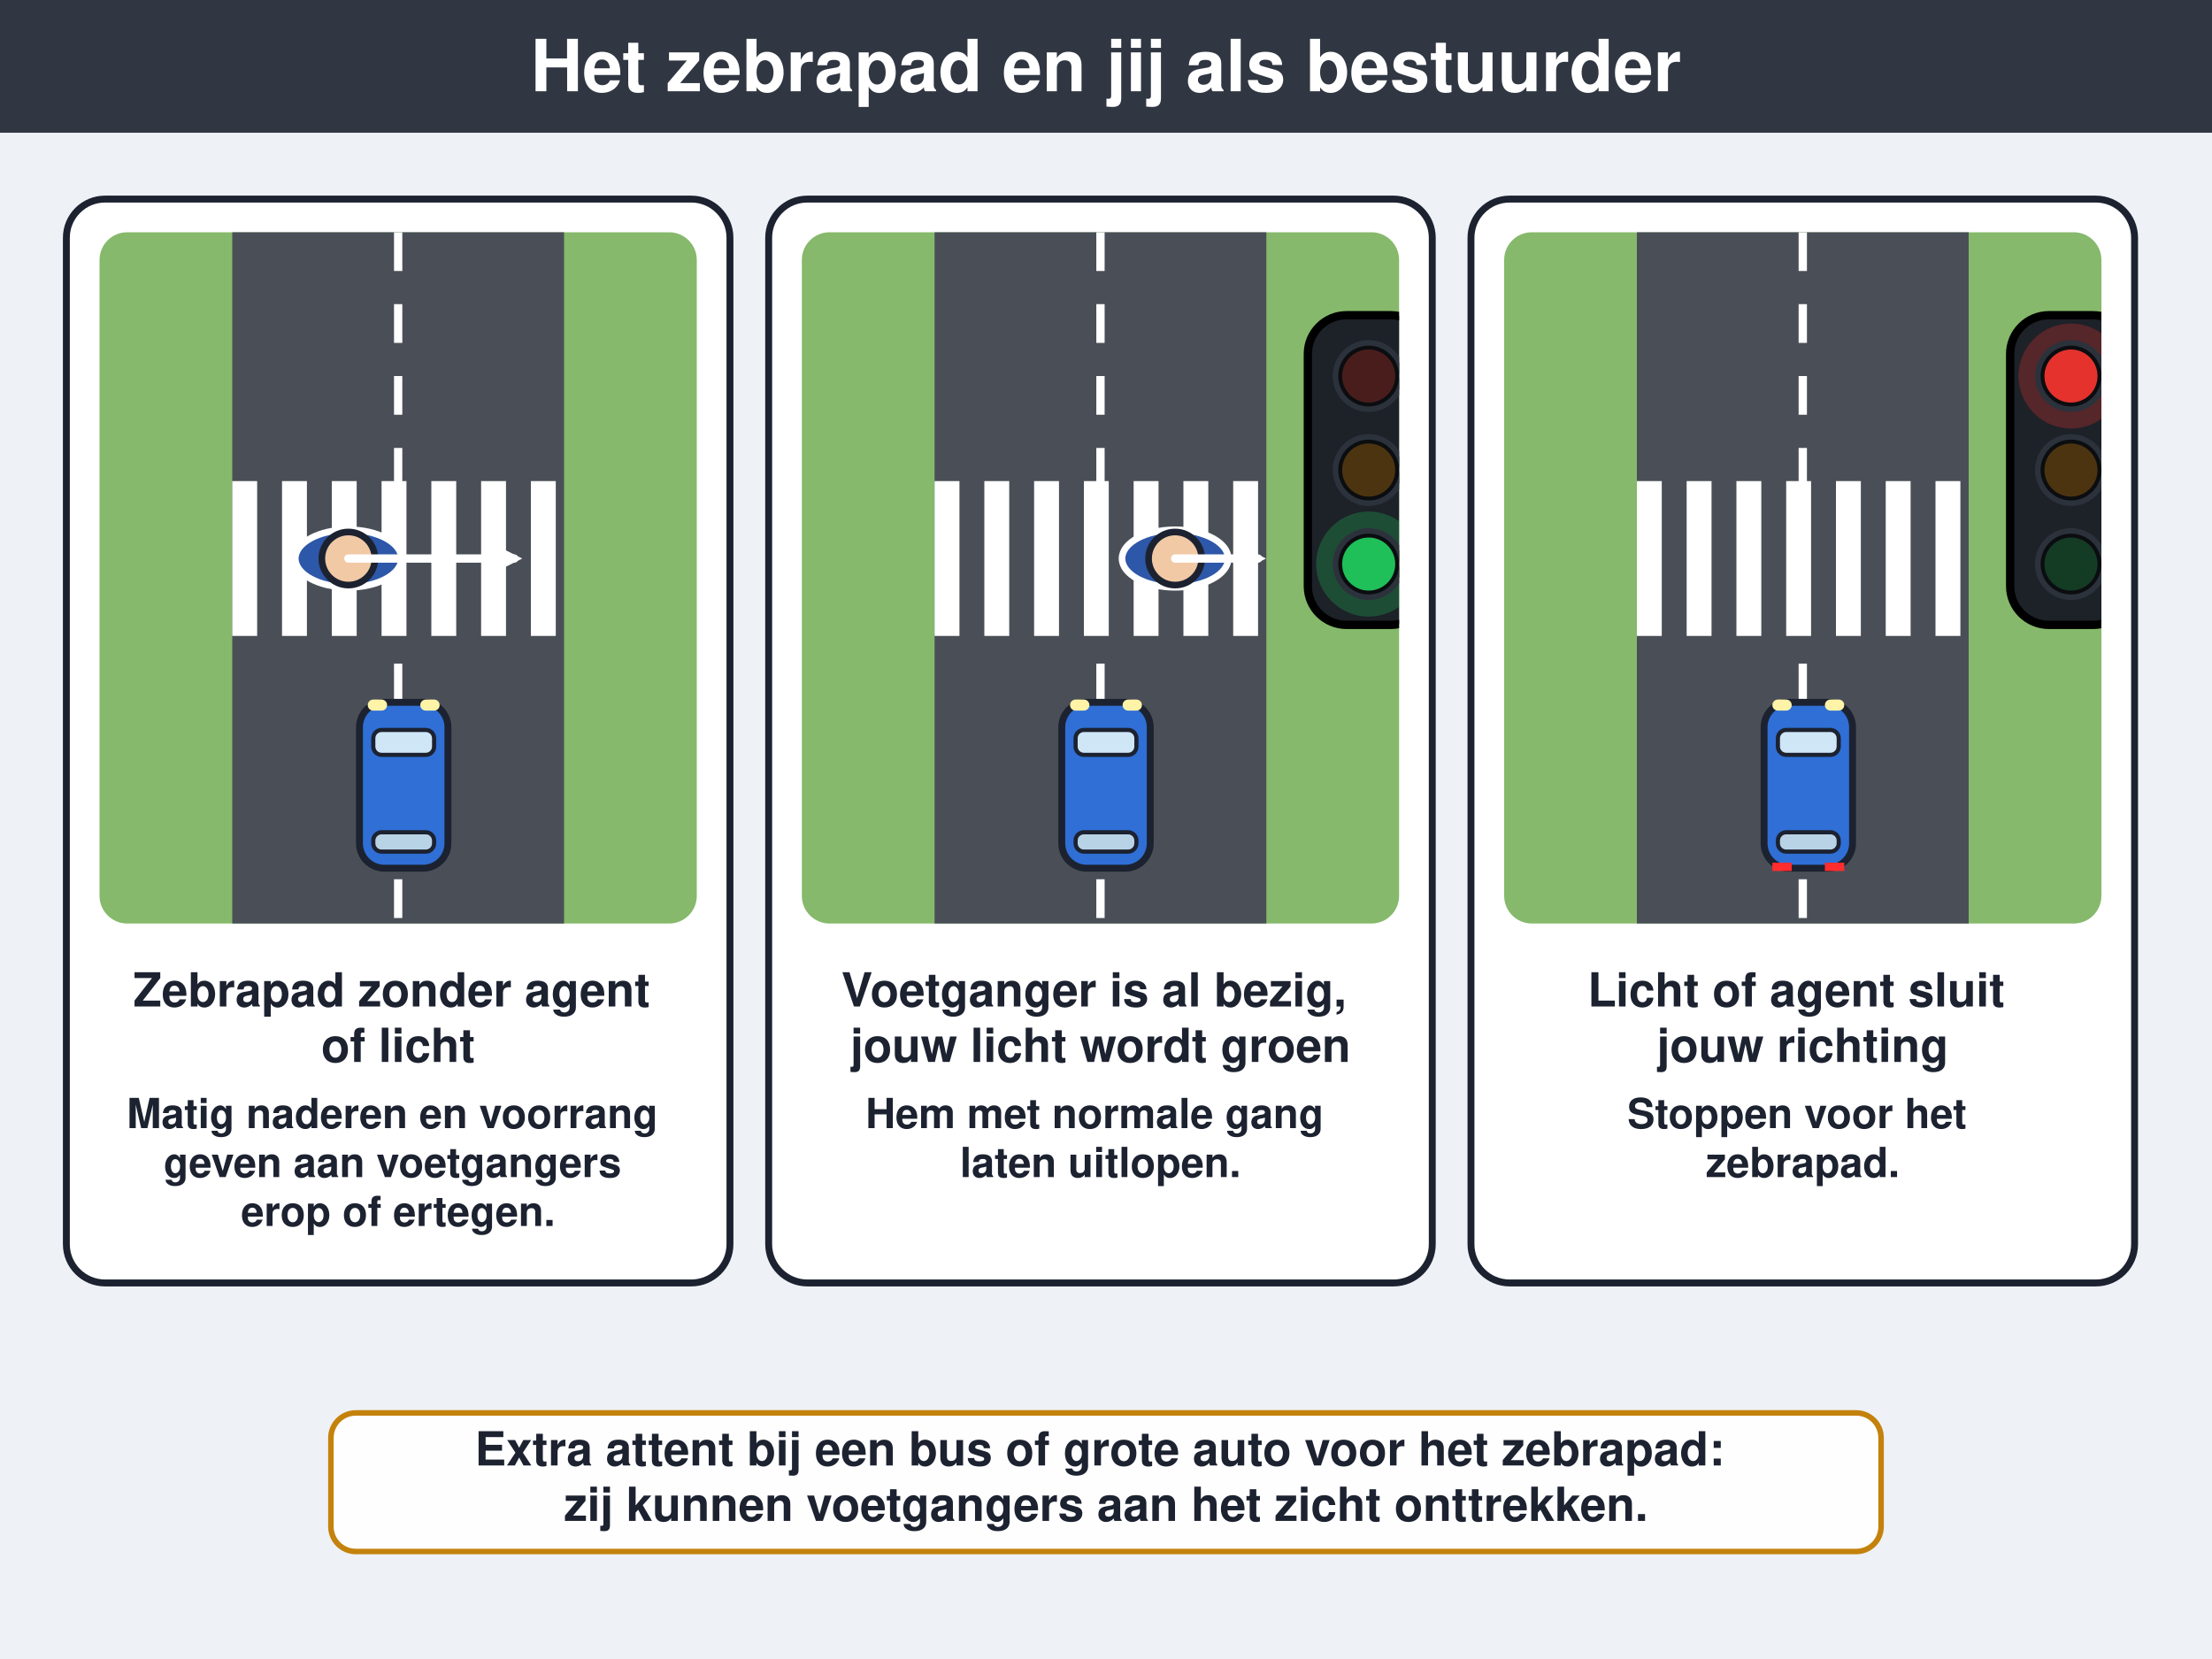
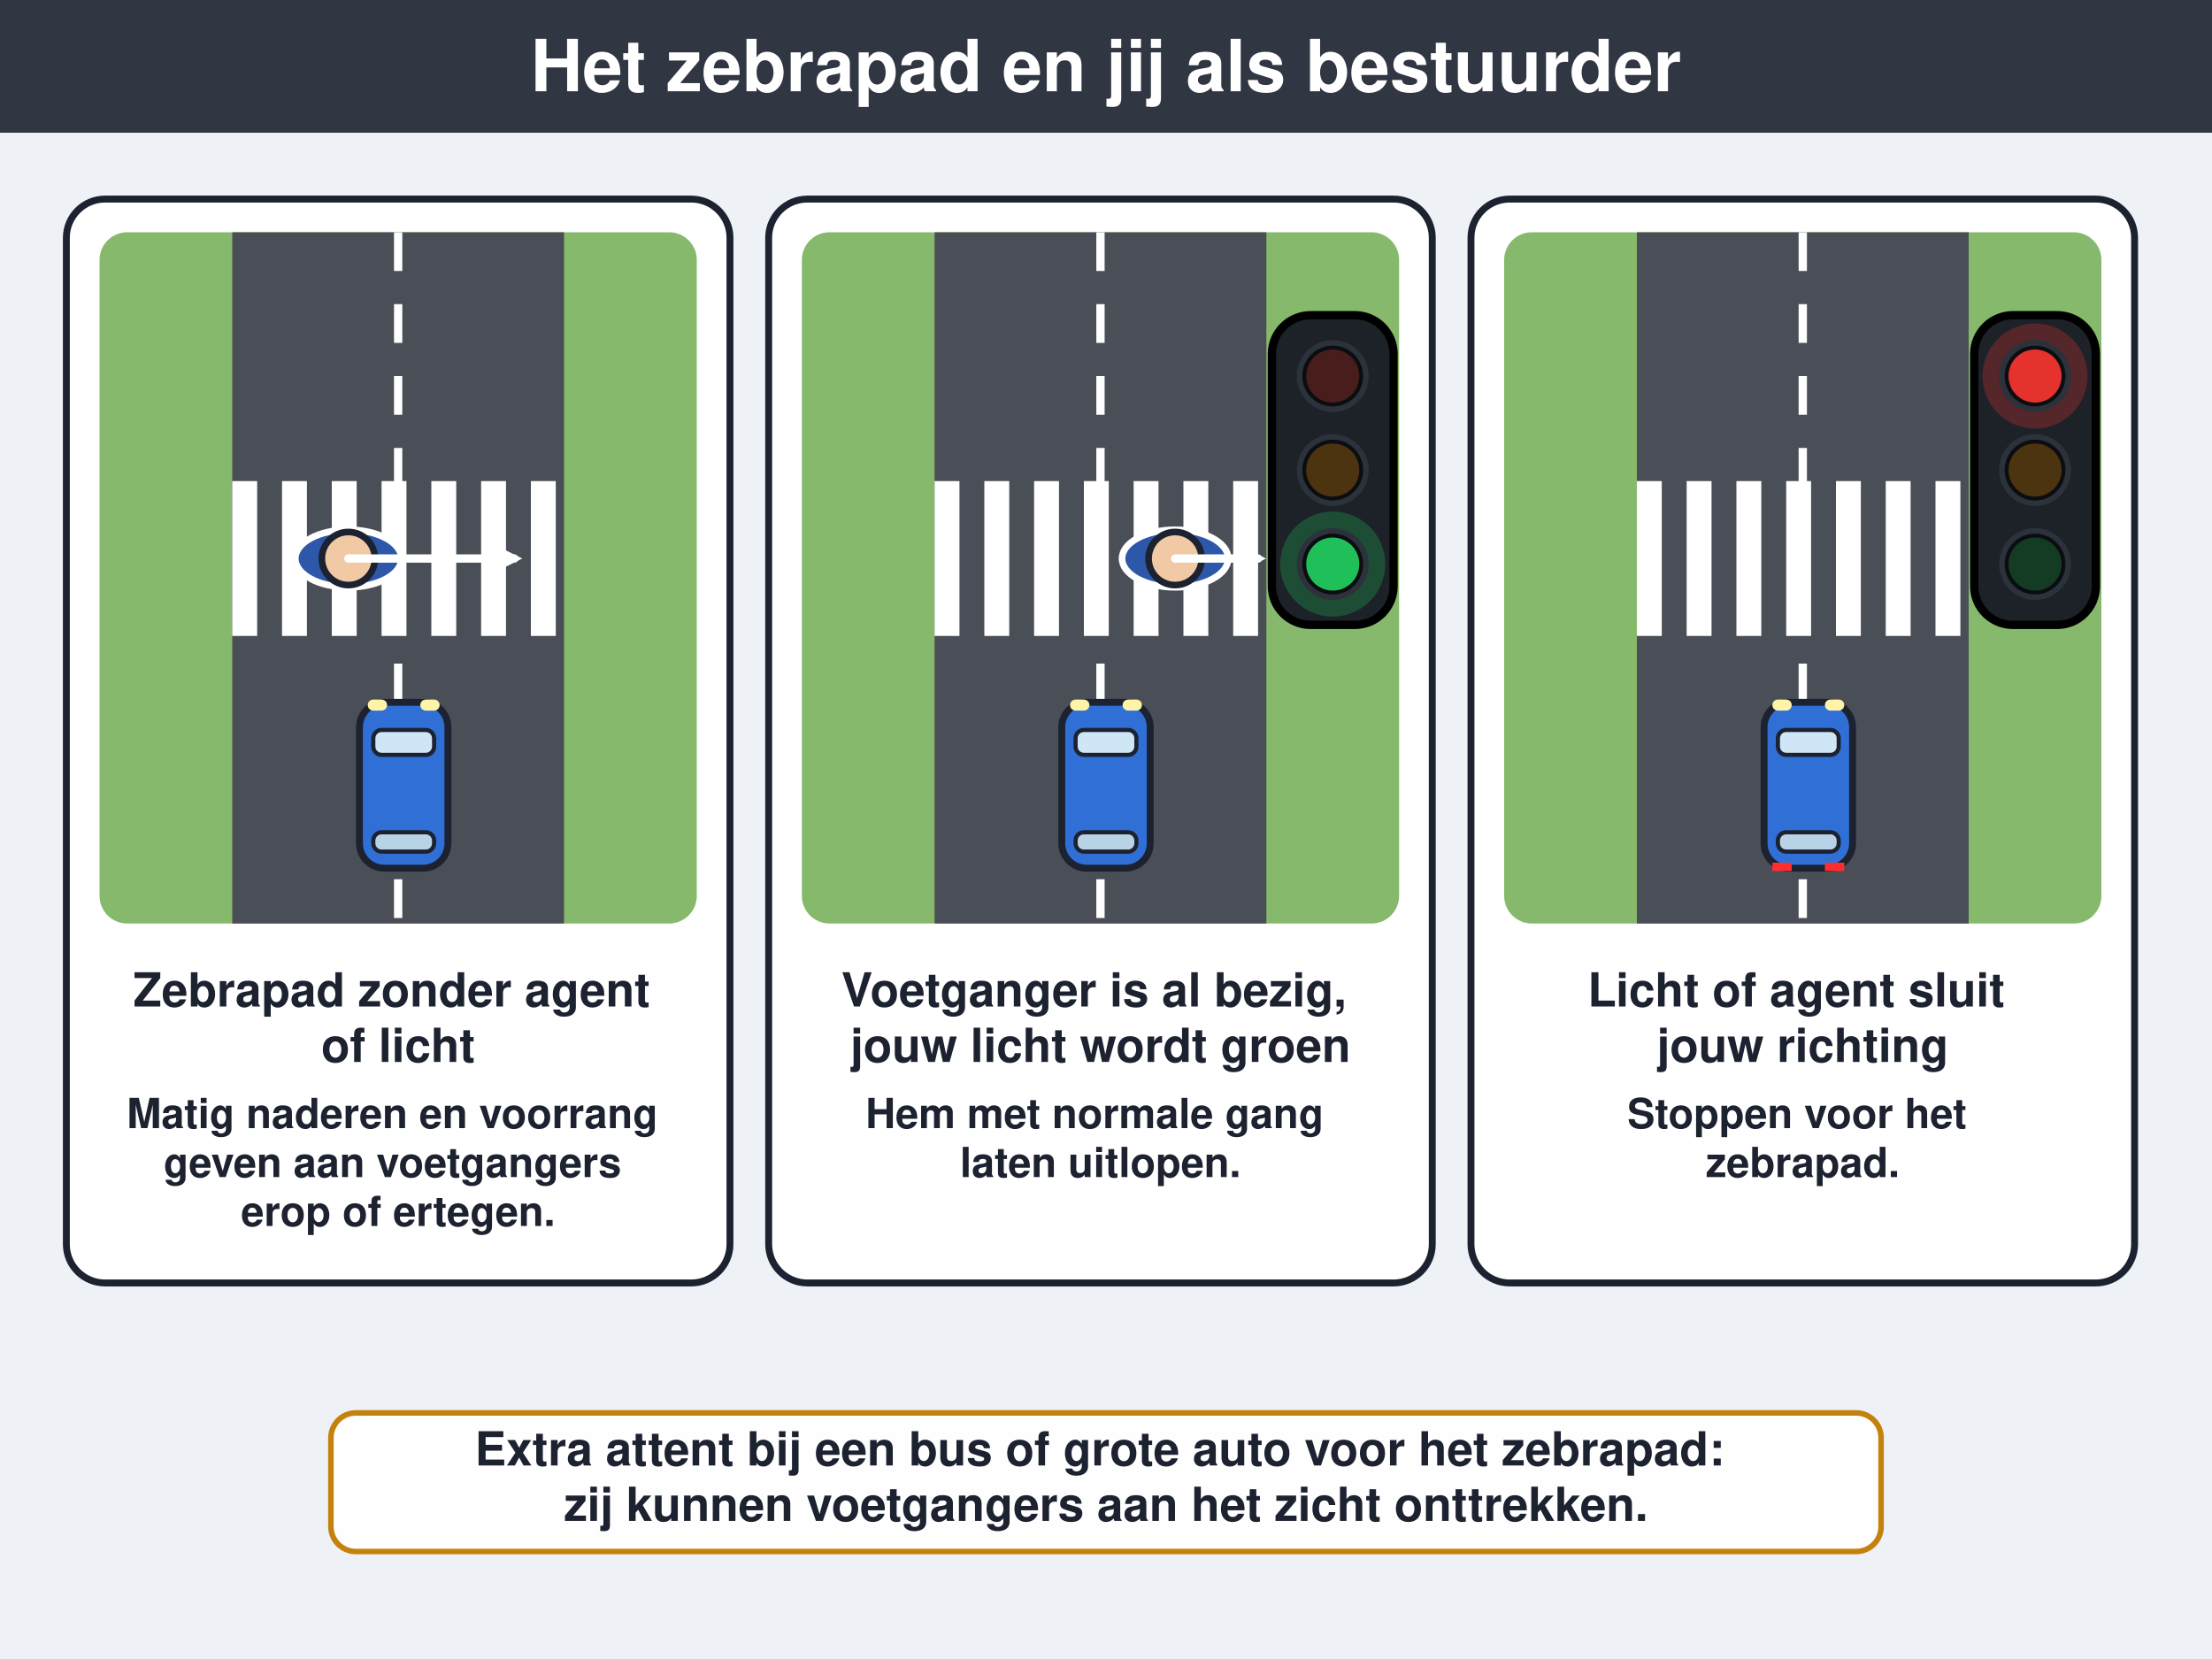
<svg xmlns="http://www.w3.org/2000/svg" viewBox="0 0 800 600" width="800" height="600" role="img" aria-labelledby="t d">
  <defs>
    <clipPath id="cl5">
      <rect x="0" y="0" width="216" height="250" rx="10" />
    </clipPath>
    <marker id="ahfff" viewBox="0 0 10 10" refX="7" refY="5" markerWidth="3.2" markerHeight="3.2" orient="auto" markerUnits="strokeWidth">
      <path d="M0 0 L10 5 L0 10 z" fill="#fff" />
    </marker>
    <clipPath id="cl6">
      <rect x="0" y="0" width="216" height="250" rx="10" />
    </clipPath>
    <clipPath id="cl7">
      <rect x="0" y="0" width="216" height="250" rx="10" />
    </clipPath>
  </defs>
  <rect width="800" height="600" fill="#eef1f6" />
  <rect x="24" y="72" width="240" height="392" rx="14" fill="#fff" stroke="#1c2230" stroke-width="2.5" />
  <g transform="translate(36 84)">
    <g clip-path="url(#cl5)">
      <rect x="0" y="0" width="216" height="250" fill="#86b96b" />
      <rect x="48" y="0" width="120" height="250" fill="#4a4f57" />
      <line x1="108" y1="0" x2="108" y2="250" stroke="#fff" stroke-width="3" stroke-dasharray="14 12" />
      <rect x="48" y="90" width="120" height="56" fill="none" />
      <rect x="48" y="90" width="9" height="56" fill="#fff" />
      <rect x="66" y="90" width="9" height="56" fill="#fff" />
      <rect x="84" y="90" width="9" height="56" fill="#fff" />
      <rect x="102" y="90" width="9" height="56" fill="#fff" />
      <rect x="120" y="90" width="9" height="56" fill="#fff" />
      <rect x="138" y="90" width="9" height="56" fill="#fff" />
      <rect x="156" y="90" width="9" height="56" fill="#fff" />
      <g transform="translate(110 200) rotate(0)">
        <rect x="-16" y="-30" width="32" height="60" rx="9" fill="#2f6fd6" stroke="#1c2230" stroke-width="2.5" />
        <rect x="-11" y="-20" width="22" height="9" rx="3" fill="#cfe6f7" stroke="#1c2230" stroke-width="1.5" />
        <rect x="-11" y="17" width="22" height="7" rx="3" fill="#b9d3e6" stroke="#1c2230" stroke-width="1.5" />
        <rect x="-13" y="-31" width="7" height="4" rx="2" fill="#fff3a8" />
        <rect x="6" y="-31" width="7" height="4" rx="2" fill="#fff3a8" />
      </g>
      <g transform="translate(90 118) scale(1.6)">
        <ellipse cx="0" cy="0" rx="12" ry="6.5" fill="#2d57a8" stroke="#fff" stroke-width="1.5" />
        <circle cx="0" cy="0" r="6" fill="#f1c9a5" stroke="#1c2230" stroke-width="1.5" />
      </g>
      <line x1="90" y1="118" x2="150" y2="118" stroke="#fff" stroke-width="3" stroke-linecap="round" marker-end="url(#ahfff)" />
    </g>
  </g>
  <text x="144" y="364" font-family="Segoe UI, Helvetica, Arial, sans-serif" font-size="17" font-weight="800" fill="#1c2230" text-anchor="middle">
    <tspan x="144" dy="0">Zebrapad zonder agent</tspan>
    <tspan x="144" dy="20.06">of licht</tspan>
  </text>
  <text x="144" y="408" font-family="Segoe UI, Helvetica, Arial, sans-serif" font-size="15" font-weight="600" fill="#1c2230" text-anchor="middle">
    <tspan x="144" dy="0">Matig naderen en voorrang</tspan>
    <tspan x="144" dy="17.7">geven aan voetgangers</tspan>
    <tspan x="144" dy="17.7">erop of ertegen.</tspan>
  </text>
  <rect x="278" y="72" width="240" height="392" rx="14" fill="#fff" stroke="#1c2230" stroke-width="2.5" />
  <g transform="translate(290 84)">
    <g clip-path="url(#cl6)">
      <rect x="0" y="0" width="216" height="250" fill="#86b96b" />
      <rect x="48" y="0" width="120" height="250" fill="#4a4f57" />
      <line x1="108" y1="0" x2="108" y2="250" stroke="#fff" stroke-width="3" stroke-dasharray="14 12" />
      <rect x="48" y="90" width="120" height="56" fill="none" />
      <rect x="48" y="90" width="9" height="56" fill="#fff" />
      <rect x="66" y="90" width="9" height="56" fill="#fff" />
      <rect x="84" y="90" width="9" height="56" fill="#fff" />
      <rect x="102" y="90" width="9" height="56" fill="#fff" />
      <rect x="120" y="90" width="9" height="56" fill="#fff" />
      <rect x="138" y="90" width="9" height="56" fill="#fff" />
      <rect x="156" y="90" width="9" height="56" fill="#fff" />
      <g transform="translate(110 200) rotate(0)">
        <rect x="-16" y="-30" width="32" height="60" rx="9" fill="#2f6fd6" stroke="#1c2230" stroke-width="2.5" />
        <rect x="-11" y="-20" width="22" height="9" rx="3" fill="#cfe6f7" stroke="#1c2230" stroke-width="1.5" />
        <rect x="-11" y="17" width="22" height="7" rx="3" fill="#b9d3e6" stroke="#1c2230" stroke-width="1.5" />
        <rect x="-13" y="-31" width="7" height="4" rx="2" fill="#fff3a8" />
        <rect x="6" y="-31" width="7" height="4" rx="2" fill="#fff3a8" />
      </g>
      <g transform="translate(135 118) scale(1.6)">
        <ellipse cx="0" cy="0" rx="12" ry="6.5" fill="#2d57a8" stroke="#fff" stroke-width="1.5" />
        <circle cx="0" cy="0" r="6" fill="#f1c9a5" stroke="#1c2230" stroke-width="1.5" />
      </g>
      <line x1="135" y1="118" x2="165" y2="118" stroke="#fff" stroke-width="3" stroke-linecap="round" marker-end="url(#ahfff)" />
-       <rect x="183" y="30" width="44" height="112" rx="14" fill="#1d2128" stroke="#000" stroke-width="3" />
-       <circle cx="205" cy="52" r="12" fill="#0b0d10" stroke="#2c323b" stroke-width="2" />
-       <circle cx="205" cy="52" r="9.6" fill="#4a1d1d" />
-       <circle cx="205" cy="86" r="12" fill="#0b0d10" stroke="#2c323b" stroke-width="2" />
-       <circle cx="205" cy="86" r="9.6" fill="#4d3410" />
-       <circle cx="205" cy="120" r="19" fill="#1fbf5a" opacity="0.28" />
-       <circle cx="205" cy="120" r="12" fill="#0b0d10" stroke="#2c323b" stroke-width="2" />
-       <circle cx="205" cy="120" r="9.6" fill="#1fbf5a" />
+       <rect x="170" y="30" width="44" height="112" rx="14" fill="#1d2128" stroke="#000" stroke-width="3" />
+       <circle cx="192" cy="52" r="12" fill="#0b0d10" stroke="#2c323b" stroke-width="2" />
+       <circle cx="192" cy="52" r="9.6" fill="#4a1d1d" />
+       <circle cx="192" cy="86" r="12" fill="#0b0d10" stroke="#2c323b" stroke-width="2" />
+       <circle cx="192" cy="86" r="9.6" fill="#4d3410" />
+       <circle cx="192" cy="120" r="19" fill="#1fbf5a" opacity="0.28" />
+       <circle cx="192" cy="120" r="12" fill="#0b0d10" stroke="#2c323b" stroke-width="2" />
+       <circle cx="192" cy="120" r="9.6" fill="#1fbf5a" />
    </g>
  </g>
  <text x="398" y="364" font-family="Segoe UI, Helvetica, Arial, sans-serif" font-size="17" font-weight="800" fill="#1c2230" text-anchor="middle">
    <tspan x="398" dy="0">Voetganger is al bezig,</tspan>
    <tspan x="398" dy="20.06">jouw licht wordt groen</tspan>
  </text>
  <text x="398" y="408" font-family="Segoe UI, Helvetica, Arial, sans-serif" font-size="15" font-weight="600" fill="#1c2230" text-anchor="middle">
    <tspan x="398" dy="0">Hem met normale gang</tspan>
    <tspan x="398" dy="17.7">laten uitlopen.</tspan>
  </text>
  <rect x="532" y="72" width="240" height="392" rx="14" fill="#fff" stroke="#1c2230" stroke-width="2.5" />
  <g transform="translate(544 84)">
    <g clip-path="url(#cl7)">
      <rect x="0" y="0" width="216" height="250" fill="#86b96b" />
      <rect x="48" y="0" width="120" height="250" fill="#4a4f57" />
      <line x1="108" y1="0" x2="108" y2="250" stroke="#fff" stroke-width="3" stroke-dasharray="14 12" />
      <rect x="48" y="90" width="120" height="56" fill="none" />
      <rect x="48" y="90" width="9" height="56" fill="#fff" />
      <rect x="66" y="90" width="9" height="56" fill="#fff" />
      <rect x="84" y="90" width="9" height="56" fill="#fff" />
      <rect x="102" y="90" width="9" height="56" fill="#fff" />
      <rect x="120" y="90" width="9" height="56" fill="#fff" />
      <rect x="138" y="90" width="9" height="56" fill="#fff" />
      <rect x="156" y="90" width="9" height="56" fill="#fff" />
      <g transform="translate(110 200) rotate(0)">
        <rect x="-16" y="-30" width="32" height="60" rx="9" fill="#2f6fd6" stroke="#1c2230" stroke-width="2.5" />
        <rect x="-11" y="-20" width="22" height="9" rx="3" fill="#cfe6f7" stroke="#1c2230" stroke-width="1.5" />
        <rect x="-11" y="17" width="22" height="7" rx="3" fill="#b9d3e6" stroke="#1c2230" stroke-width="1.5" />
        <rect x="-13" y="-31" width="7" height="4" rx="2" fill="#fff3a8" />
        <rect x="6" y="-31" width="7" height="4" rx="2" fill="#fff3a8" />
        <rect x="-13" y="28" width="7" height="3" fill="#ff2d2d" />
        <rect x="6" y="28" width="7" height="3" fill="#ff2d2d" />
      </g>
-       <rect x="183" y="30" width="44" height="112" rx="14" fill="#1d2128" stroke="#000" stroke-width="3" />
-       <circle cx="205" cy="52" r="19" fill="#e5322d" opacity="0.28" />
-       <circle cx="205" cy="52" r="12" fill="#0b0d10" stroke="#2c323b" stroke-width="2" />
-       <circle cx="205" cy="52" r="9.6" fill="#e5322d" />
-       <circle cx="205" cy="86" r="12" fill="#0b0d10" stroke="#2c323b" stroke-width="2" />
-       <circle cx="205" cy="86" r="9.6" fill="#4d3410" />
-       <circle cx="205" cy="120" r="12" fill="#0b0d10" stroke="#2c323b" stroke-width="2" />
-       <circle cx="205" cy="120" r="9.6" fill="#143b24" />
+       <rect x="170" y="30" width="44" height="112" rx="14" fill="#1d2128" stroke="#000" stroke-width="3" />
+       <circle cx="192" cy="52" r="19" fill="#e5322d" opacity="0.28" />
+       <circle cx="192" cy="52" r="12" fill="#0b0d10" stroke="#2c323b" stroke-width="2" />
+       <circle cx="192" cy="52" r="9.6" fill="#e5322d" />
+       <circle cx="192" cy="86" r="12" fill="#0b0d10" stroke="#2c323b" stroke-width="2" />
+       <circle cx="192" cy="86" r="9.6" fill="#4d3410" />
+       <circle cx="192" cy="120" r="12" fill="#0b0d10" stroke="#2c323b" stroke-width="2" />
+       <circle cx="192" cy="120" r="9.6" fill="#143b24" />
    </g>
  </g>
  <text x="652" y="364" font-family="Segoe UI, Helvetica, Arial, sans-serif" font-size="17" font-weight="800" fill="#1c2230" text-anchor="middle">
    <tspan x="652" dy="0">Licht of agent sluit</tspan>
    <tspan x="652" dy="20.06">jouw richting</tspan>
  </text>
  <text x="652" y="408" font-family="Segoe UI, Helvetica, Arial, sans-serif" font-size="15" font-weight="600" fill="#1c2230" text-anchor="middle">
    <tspan x="652" dy="0">Stoppen voor het</tspan>
    <tspan x="652" dy="17.7">zebrapad.</tspan>
  </text>
  <rect x="119.68" y="511" width="560.64" height="50.12" rx="9" fill="#fff" stroke="#c27d00" stroke-width="2" opacity="0.95" />
  <text x="400" y="530" font-family="Segoe UI, Helvetica, Arial, sans-serif" font-size="17" font-weight="700" fill="#1c2230" text-anchor="middle">
    <tspan x="400" dy="0">Extra attent bij een bus of grote auto voor het zebrapad:</tspan>
    <tspan x="400" dy="20.06">zij kunnen voetgangers aan het zicht onttrekken.</tspan>
  </text>
  <rect x="0" y="0" width="800" height="48" fill="#1c2230" opacity="0.9" />
  <text x="400" y="33" font-family="Segoe UI, Helvetica, Arial, sans-serif" font-size="26" font-weight="700" fill="#fff" text-anchor="middle">
    <tspan x="400" dy="0">Het zebrapad en jij als bestuurder</tspan>
  </text>
</svg>
